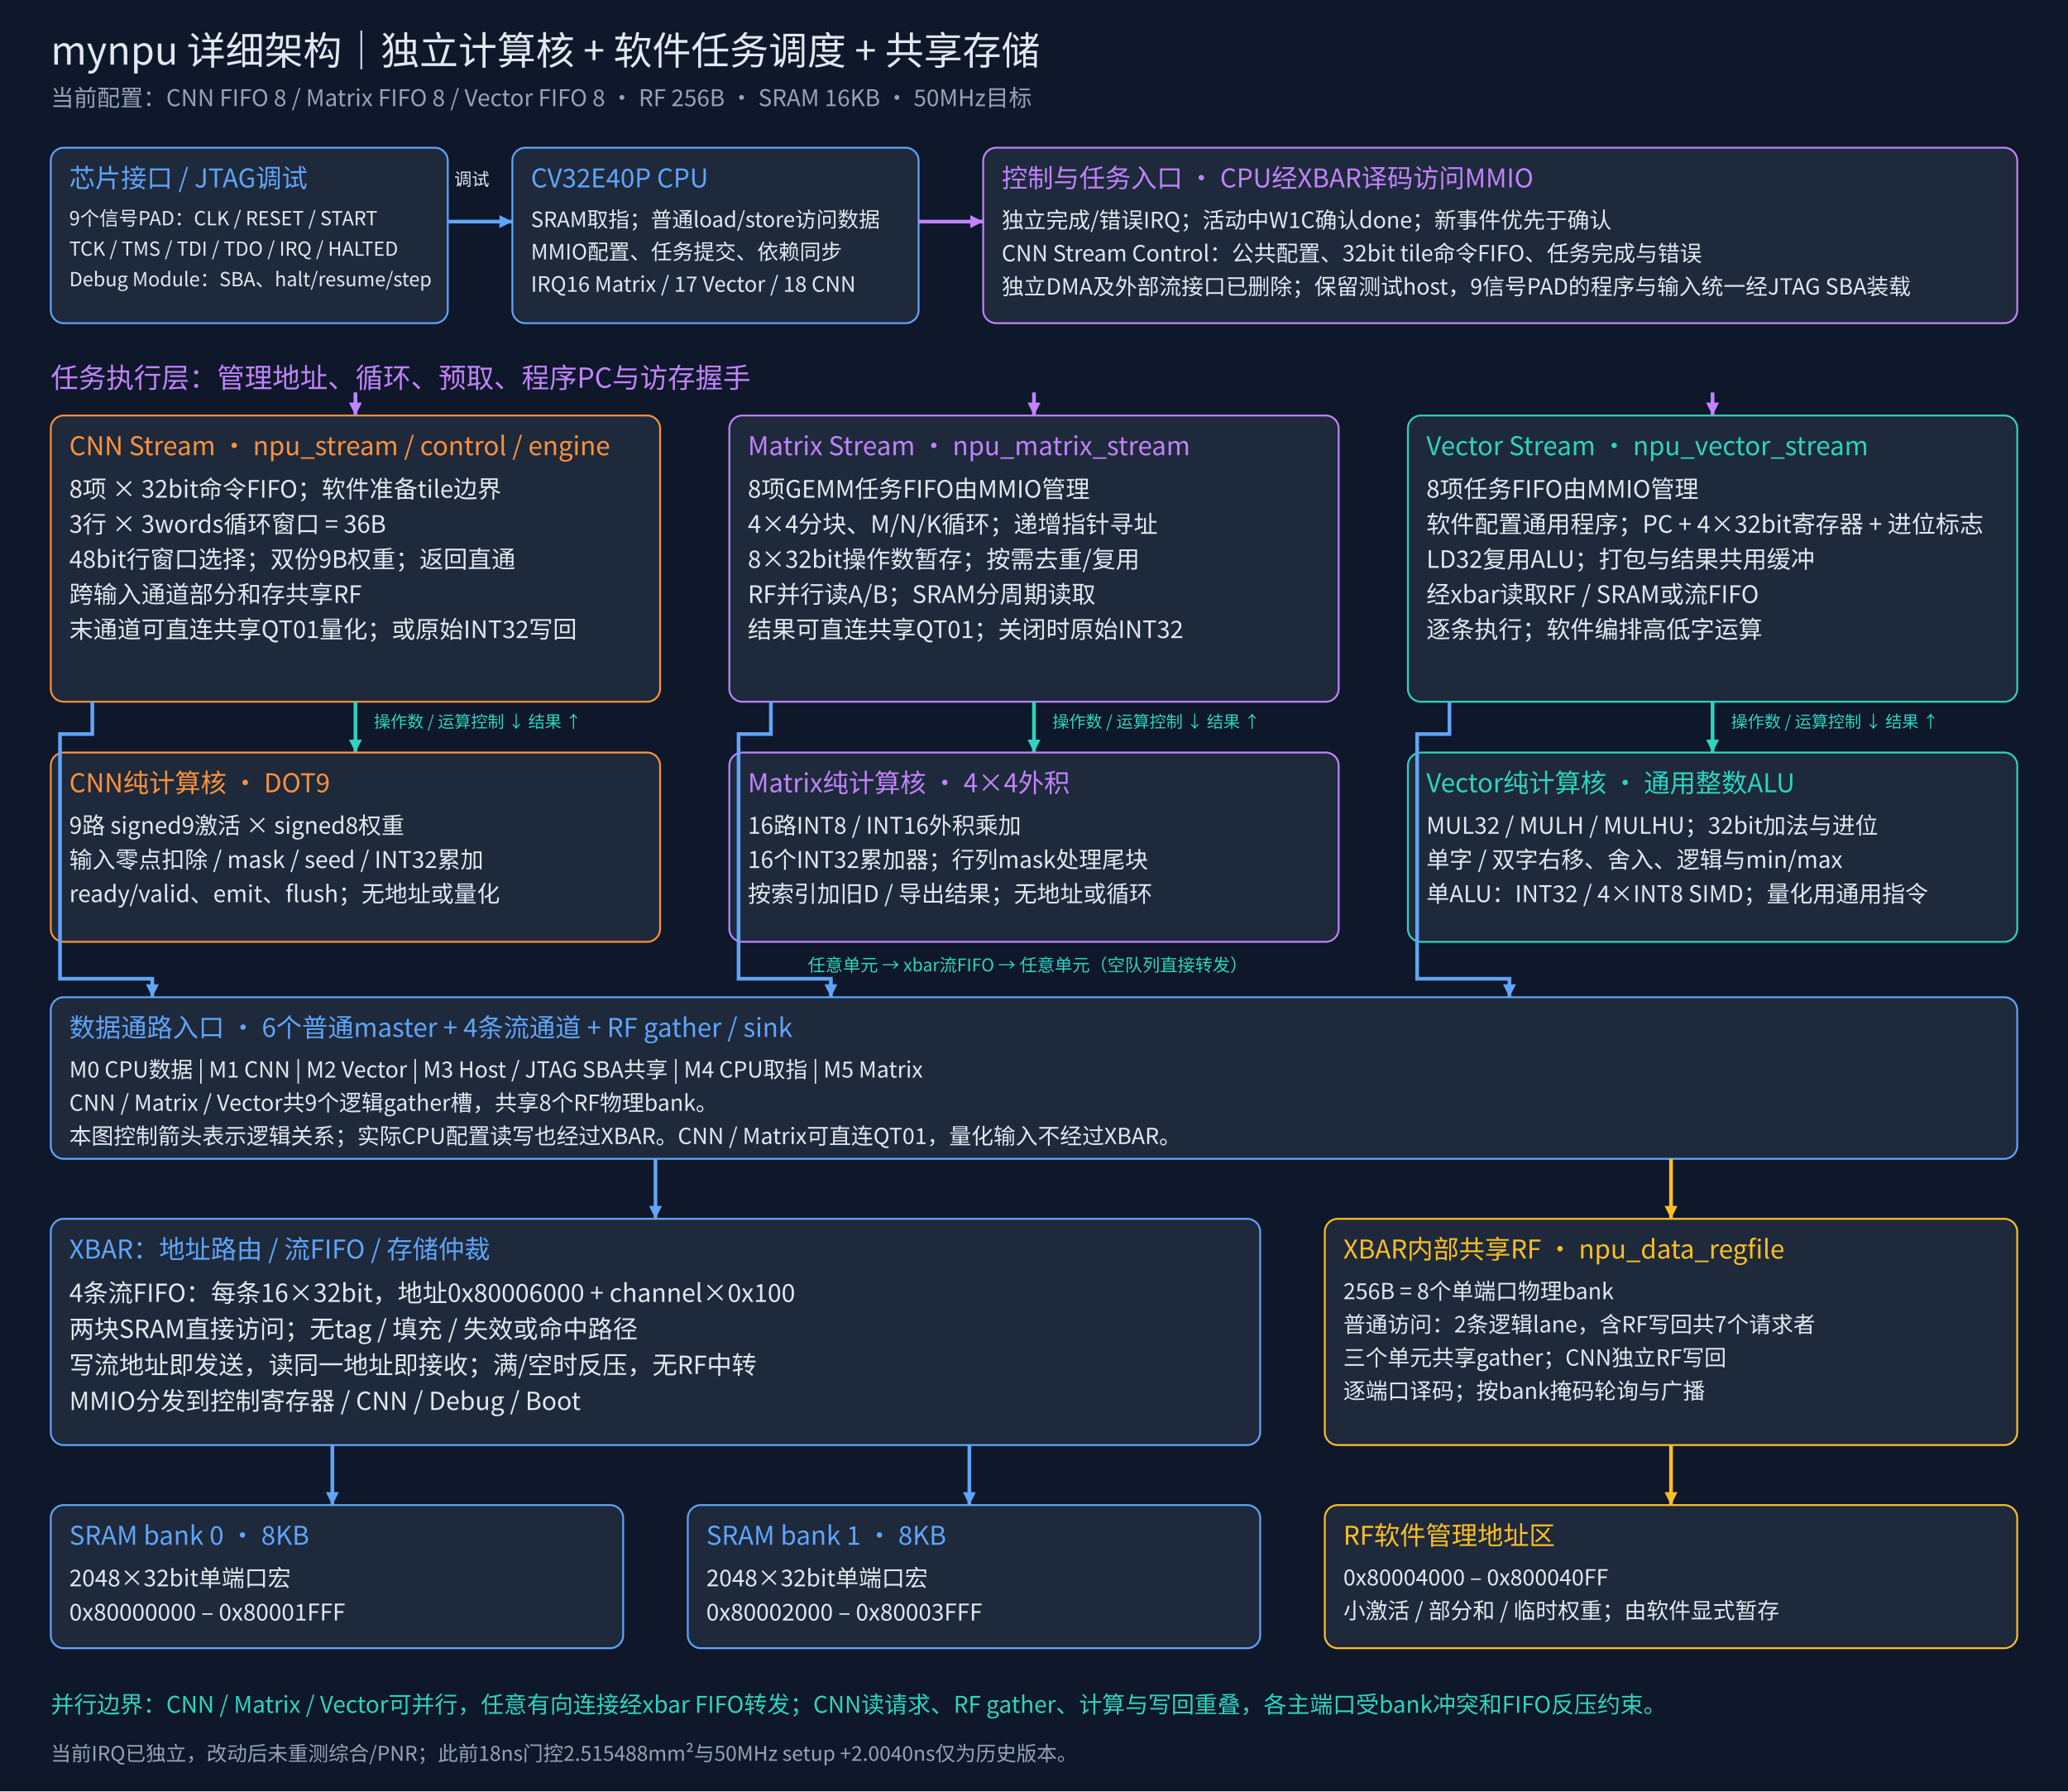
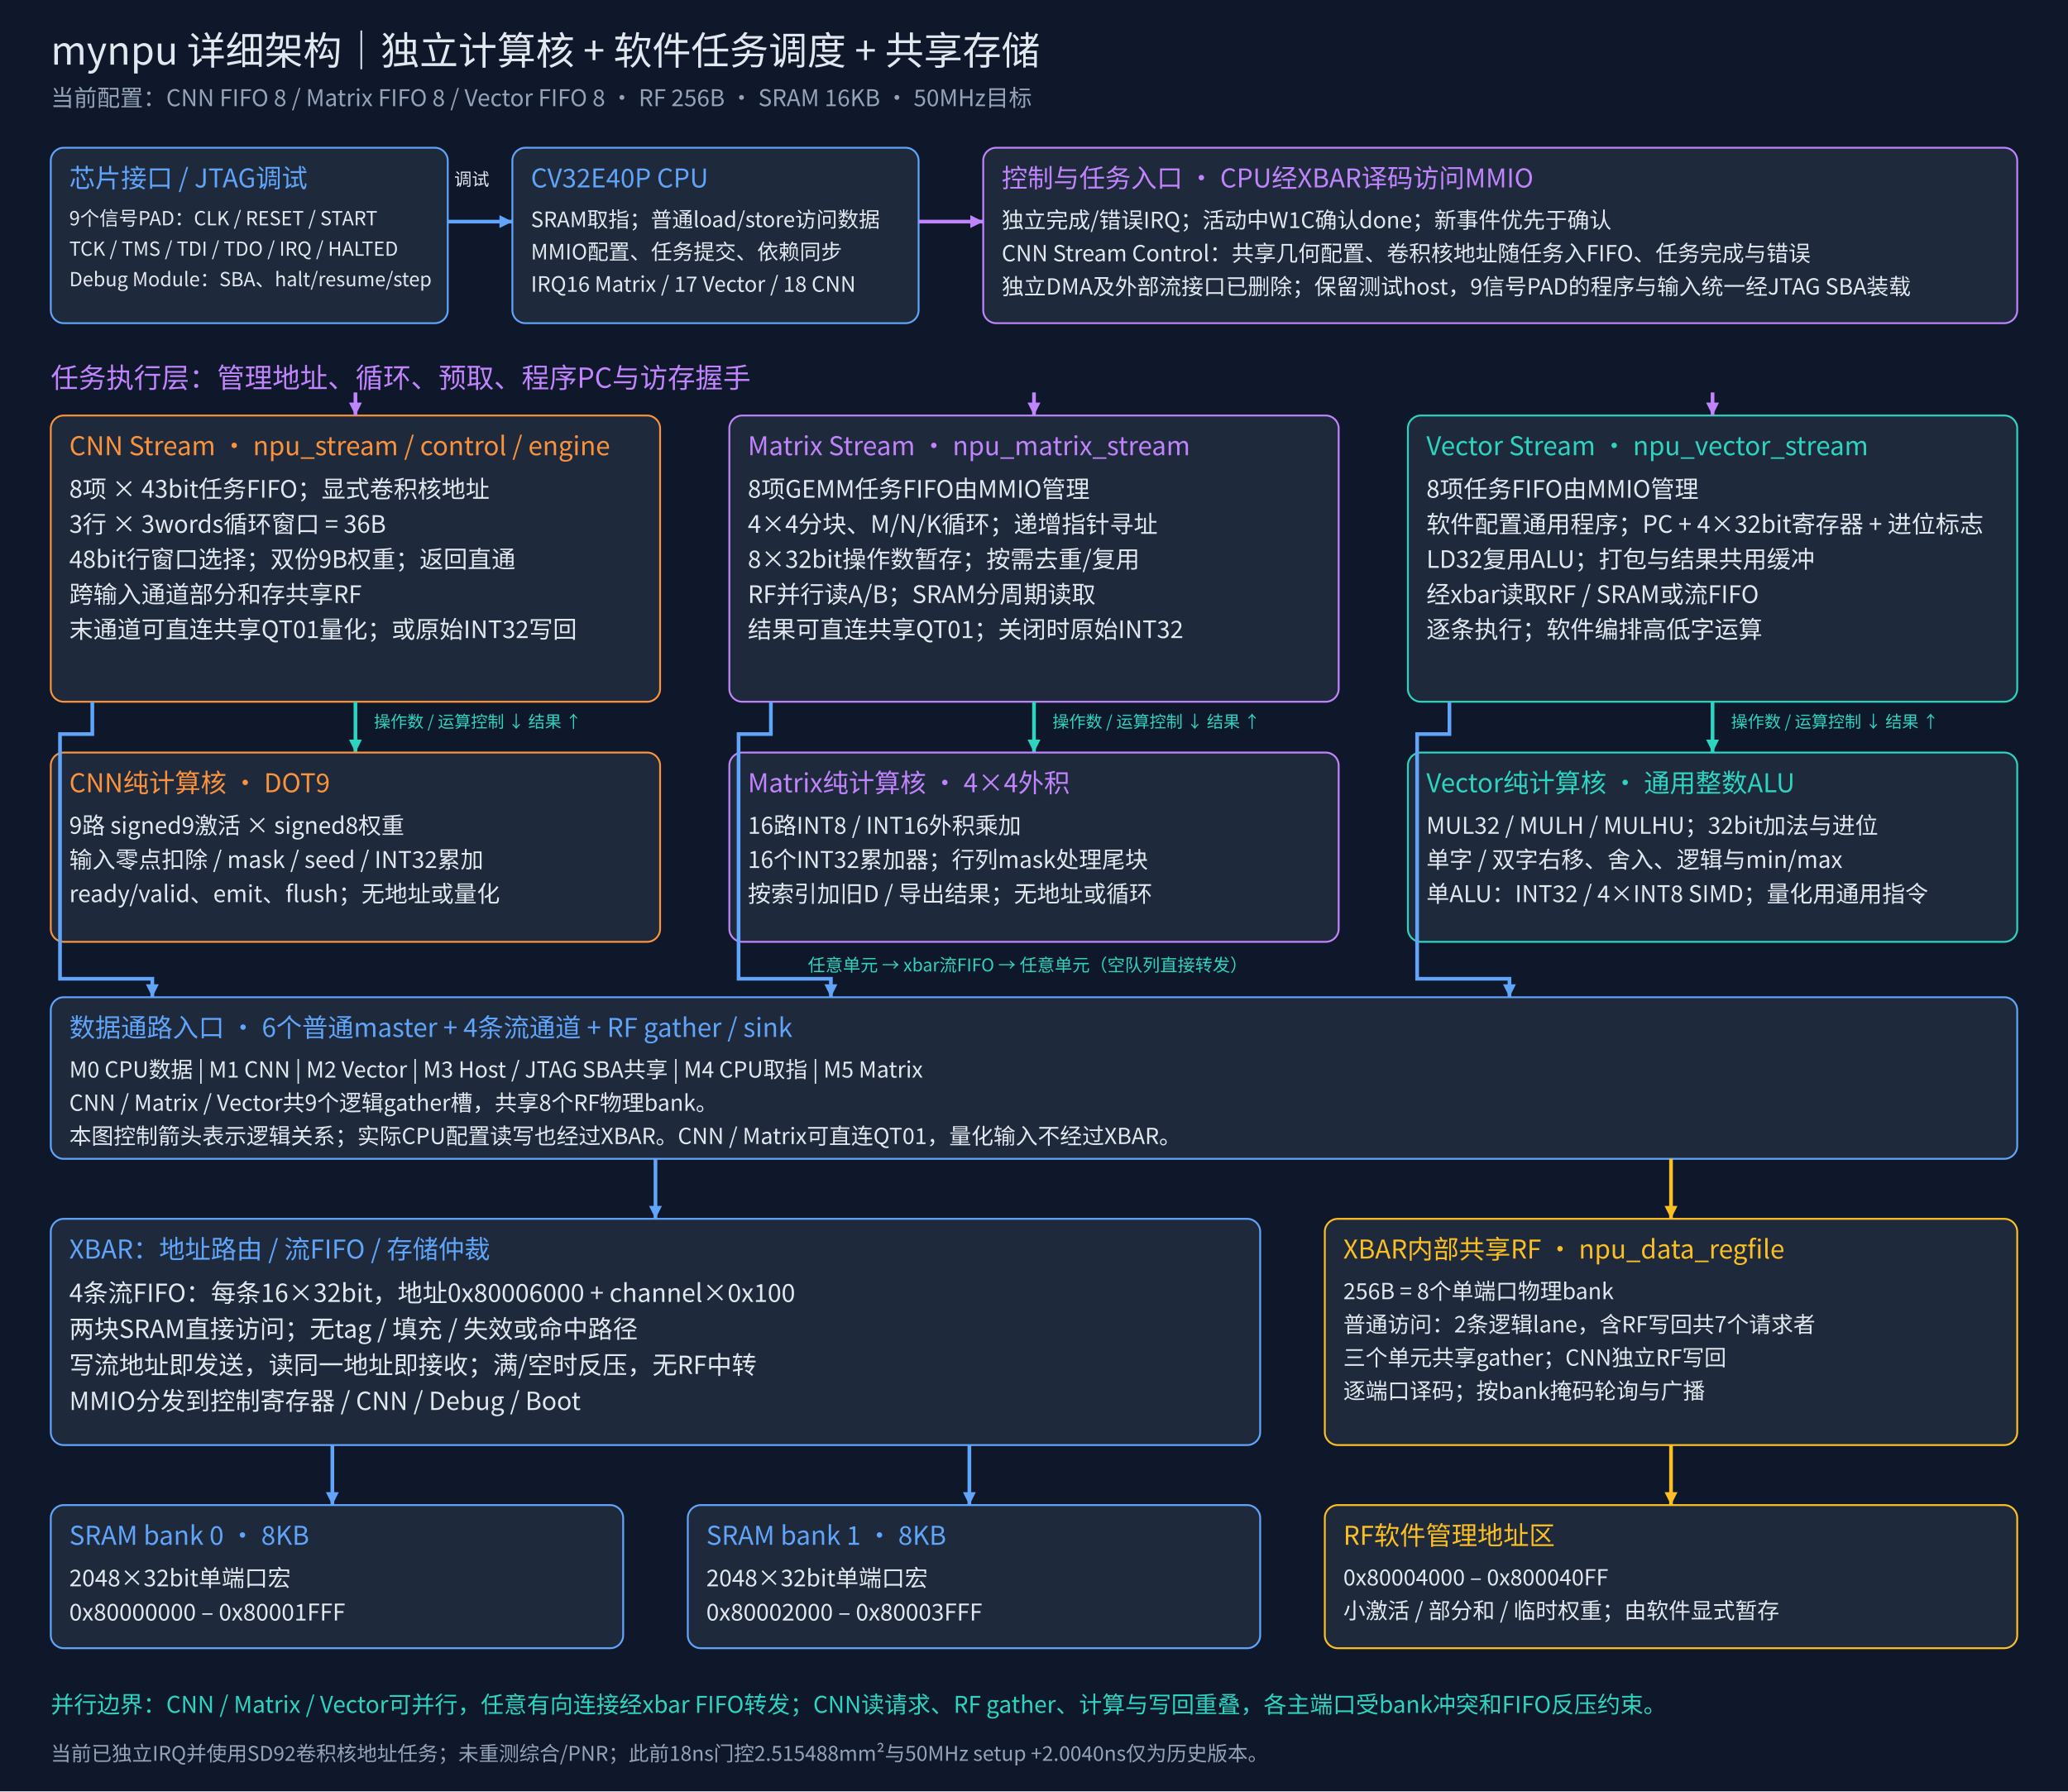
<svg xmlns="http://www.w3.org/2000/svg" width="2240" height="1940" viewBox="0 0 2240 1940">
  <rect width="2240" height="1940" fill="#0f172a" />
  <text x="55" y="70" font-family="Noto Sans CJK SC,sans-serif" font-size="42" fill="#e2e8f0">mynpu 详细架构｜独立计算核 + 软件任务调度 + 共享存储</text>
  <text x="55" y="115" font-family="Noto Sans CJK SC,sans-serif" font-size="25" fill="#94a3b8">当前配置：CNN FIFO 8 / Matrix FIFO 8 / Vector FIFO 8 · RF 256B · SRAM 16KB · 50MHz目标</text>
  <rect x="55" y="160" width="430" height="190" rx="14" fill="#1e293b" stroke="#60a5fa" stroke-width="2" />
  <text x="75" y="203" font-family="Noto Sans CJK SC,sans-serif" font-size="28" fill="#60a5fa">芯片接口 / JTAG调试</text>
  <text x="75" y="244" font-family="Noto Sans CJK SC,sans-serif" font-size="21" fill="#e2e8f0">9个信号PAD：CLK / RESET / START</text>
  <text x="75" y="277" font-family="Noto Sans CJK SC,sans-serif" font-size="21" fill="#e2e8f0">TCK / TMS / TDI / TDO / IRQ / HALTED</text>
  <text x="75" y="310" font-family="Noto Sans CJK SC,sans-serif" font-size="21" fill="#e2e8f0">Debug Module：SBA、halt/resume/step</text>
  <rect x="555" y="160" width="440" height="190" rx="14" fill="#1e293b" stroke="#60a5fa" stroke-width="2" />
  <text x="575" y="203" font-family="Noto Sans CJK SC,sans-serif" font-size="28" fill="#60a5fa">CV32E40P CPU</text>
  <text x="575" y="246" font-family="Noto Sans CJK SC,sans-serif" font-size="23" fill="#e2e8f0">SRAM取指；普通load/store访问数据</text>
  <text x="575" y="281" font-family="Noto Sans CJK SC,sans-serif" font-size="23" fill="#e2e8f0">MMIO配置、任务提交、依赖同步</text>
  <text x="575" y="316" font-family="Noto Sans CJK SC,sans-serif" font-size="23" fill="#e2e8f0">IRQ16 Matrix / 17 Vector / 18 CNN</text>
  <rect x="1065" y="160" width="1120" height="190" rx="14" fill="#1e293b" stroke="#c084fc" stroke-width="2" />
  <text x="1085" y="203" font-family="Noto Sans CJK SC,sans-serif" font-size="28" fill="#c084fc">控制与任务入口  ·  CPU经XBAR译码访问MMIO</text>
  <text x="1085" y="247" font-family="Noto Sans CJK SC,sans-serif" font-size="24" fill="#e2e8f0">独立完成/错误IRQ；活动中W1C确认done；新事件优先于确认</text>
-   <text x="1085" y="283" font-family="Noto Sans CJK SC,sans-serif" font-size="24" fill="#e2e8f0">CNN Stream Control：公共配置、32bit tile命令FIFO、任务完成与错误</text>
+   <text x="1085" y="283" font-family="Noto Sans CJK SC,sans-serif" font-size="24" fill="#e2e8f0">CNN Stream Control：共享几何配置、卷积核地址随任务入FIFO、任务完成与错误</text>
  <text x="1085" y="319" font-family="Noto Sans CJK SC,sans-serif" font-size="24" fill="#e2e8f0">独立DMA及外部流接口已删除；保留测试host，9信号PAD的程序与输入统一经JTAG SBA装载</text>
  <polyline points="485,240 555,240" fill="none" stroke="#60a5fa" stroke-width="4" />
  <polygon points="555,240 541.0,233.0 541.0,247.0" fill="#60a5fa" />
  <polyline points="995,240 1065,240" fill="none" stroke="#c084fc" stroke-width="4" />
  <polygon points="1065,240 1051.0,233.0 1051.0,247.0" fill="#c084fc" />
  <text x="492" y="201" font-family="Noto Sans CJK SC,sans-serif" font-size="19" fill="#e2e8f0">调试</text>
  <text x="55" y="420" font-family="Noto Sans CJK SC,sans-serif" font-size="30" fill="#c084fc">任务执行层：管理地址、循环、预取、程序PC与访存握手</text>
  <rect x="55" y="450" width="660" height="310" rx="14" fill="#1e293b" stroke="#fb923c" stroke-width="2" />
  <text x="75" y="493" font-family="Noto Sans CJK SC,sans-serif" font-size="28" fill="#fb923c">CNN Stream  ·  npu_stream / control / engine</text>
-   <text x="75" y="539" font-family="Noto Sans CJK SC,sans-serif" font-size="26" fill="#e2e8f0">8项 × 32bit命令FIFO；软件准备tile边界</text>
+   <text x="75" y="539" font-family="Noto Sans CJK SC,sans-serif" font-size="26" fill="#e2e8f0">8项 × 43bit任务FIFO；显式卷积核地址</text>
  <text x="75" y="577" font-family="Noto Sans CJK SC,sans-serif" font-size="26" fill="#e2e8f0">3行 × 3words循环窗口 = 36B</text>
  <text x="75" y="615" font-family="Noto Sans CJK SC,sans-serif" font-size="26" fill="#e2e8f0">48bit行窗口选择；双份9B权重；返回直通</text>
  <text x="75" y="653" font-family="Noto Sans CJK SC,sans-serif" font-size="26" fill="#e2e8f0">跨输入通道部分和存共享RF</text>
  <text x="75" y="691" font-family="Noto Sans CJK SC,sans-serif" font-size="26" fill="#e2e8f0">末通道可直连共享QT01量化；或原始INT32写回</text>
  <rect x="790" y="450" width="660" height="310" rx="14" fill="#1e293b" stroke="#c084fc" stroke-width="2" />
  <text x="810" y="493" font-family="Noto Sans CJK SC,sans-serif" font-size="28" fill="#c084fc">Matrix Stream  ·  npu_matrix_stream</text>
  <text x="810" y="539" font-family="Noto Sans CJK SC,sans-serif" font-size="26" fill="#e2e8f0">8项GEMM任务FIFO由MMIO管理</text>
  <text x="810" y="577" font-family="Noto Sans CJK SC,sans-serif" font-size="26" fill="#e2e8f0">4×4分块、M/N/K循环；递增指针寻址</text>
  <text x="810" y="615" font-family="Noto Sans CJK SC,sans-serif" font-size="26" fill="#e2e8f0">8×32bit操作数暂存；按需去重/复用</text>
  <text x="810" y="653" font-family="Noto Sans CJK SC,sans-serif" font-size="26" fill="#e2e8f0">RF并行读A/B；SRAM分周期读取</text>
  <text x="810" y="691" font-family="Noto Sans CJK SC,sans-serif" font-size="26" fill="#e2e8f0">结果可直连共享QT01；关闭时原始INT32</text>
  <rect x="1525" y="450" width="660" height="310" rx="14" fill="#1e293b" stroke="#2dd4bf" stroke-width="2" />
  <text x="1545" y="493" font-family="Noto Sans CJK SC,sans-serif" font-size="28" fill="#2dd4bf">Vector Stream  ·  npu_vector_stream</text>
  <text x="1545" y="539" font-family="Noto Sans CJK SC,sans-serif" font-size="26" fill="#e2e8f0">8项任务FIFO由MMIO管理</text>
  <text x="1545" y="577" font-family="Noto Sans CJK SC,sans-serif" font-size="26" fill="#e2e8f0">软件配置通用程序；PC + 4×32bit寄存器 + 进位标志</text>
  <text x="1545" y="615" font-family="Noto Sans CJK SC,sans-serif" font-size="26" fill="#e2e8f0">LD32复用ALU；打包与结果共用缓冲</text>
  <text x="1545" y="653" font-family="Noto Sans CJK SC,sans-serif" font-size="26" fill="#e2e8f0">经xbar读取RF / SRAM或流FIFO</text>
  <text x="1545" y="691" font-family="Noto Sans CJK SC,sans-serif" font-size="26" fill="#e2e8f0">逐条执行；软件编排高低字运算</text>
  <polyline points="385,425 385,450" fill="none" stroke="#c084fc" stroke-width="4" />
  <polygon points="385,450 392.0,436.0 378.0,436.0" fill="#c084fc" />
  <polyline points="1120,425 1120,450" fill="none" stroke="#c084fc" stroke-width="4" />
  <polygon points="1120,450 1127.0,436.0 1113.0,436.0" fill="#c084fc" />
  <polyline points="1855,425 1855,450" fill="none" stroke="#c084fc" stroke-width="4" />
  <polygon points="1855,450 1862.0,436.0 1848.0,436.0" fill="#c084fc" />
  <polyline points="385,760 385,815" fill="none" stroke="#2dd4bf" stroke-width="4" />
  <polygon points="385,815 392.0,801.0 378.0,801.0" fill="#2dd4bf" />
  <text x="405" y="788" font-family="Noto Sans CJK SC,sans-serif" font-size="18" fill="#2dd4bf">操作数 / 运算控制 ↓  结果 ↑</text>
  <polyline points="1120,760 1120,815" fill="none" stroke="#2dd4bf" stroke-width="4" />
  <polygon points="1120,815 1127.0,801.0 1113.0,801.0" fill="#2dd4bf" />
  <text x="1140" y="788" font-family="Noto Sans CJK SC,sans-serif" font-size="18" fill="#2dd4bf">操作数 / 运算控制 ↓  结果 ↑</text>
  <polyline points="1855,760 1855,815" fill="none" stroke="#2dd4bf" stroke-width="4" />
  <polygon points="1855,815 1862.0,801.0 1848.0,801.0" fill="#2dd4bf" />
  <text x="1875" y="788" font-family="Noto Sans CJK SC,sans-serif" font-size="18" fill="#2dd4bf">操作数 / 运算控制 ↓  结果 ↑</text>
  <rect x="55" y="815" width="660" height="205" rx="14" fill="#1e293b" stroke="#fb923c" stroke-width="2" />
  <text x="75" y="858" font-family="Noto Sans CJK SC,sans-serif" font-size="28" fill="#fb923c">CNN纯计算核  ·  DOT9</text>
  <text x="75" y="903" font-family="Noto Sans CJK SC,sans-serif" font-size="25" fill="#e2e8f0">9路 signed9激活 × signed8权重</text>
  <text x="75" y="940" font-family="Noto Sans CJK SC,sans-serif" font-size="25" fill="#e2e8f0">输入零点扣除 / mask / seed / INT32累加</text>
  <text x="75" y="977" font-family="Noto Sans CJK SC,sans-serif" font-size="25" fill="#e2e8f0">ready/valid、emit、flush；无地址或量化</text>
  <rect x="790" y="815" width="660" height="205" rx="14" fill="#1e293b" stroke="#c084fc" stroke-width="2" />
  <text x="810" y="858" font-family="Noto Sans CJK SC,sans-serif" font-size="28" fill="#c084fc">Matrix纯计算核  ·  4×4外积</text>
  <text x="810" y="903" font-family="Noto Sans CJK SC,sans-serif" font-size="25" fill="#e2e8f0">16路INT8 / INT16外积乘加</text>
  <text x="810" y="940" font-family="Noto Sans CJK SC,sans-serif" font-size="25" fill="#e2e8f0">16个INT32累加器；行列mask处理尾块</text>
  <text x="810" y="977" font-family="Noto Sans CJK SC,sans-serif" font-size="25" fill="#e2e8f0">按索引加旧D / 导出结果；无地址或循环</text>
  <rect x="1525" y="815" width="660" height="205" rx="14" fill="#1e293b" stroke="#2dd4bf" stroke-width="2" />
  <text x="1545" y="858" font-family="Noto Sans CJK SC,sans-serif" font-size="28" fill="#2dd4bf">Vector纯计算核  ·  通用整数ALU</text>
  <text x="1545" y="903" font-family="Noto Sans CJK SC,sans-serif" font-size="25" fill="#e2e8f0">MUL32 / MULH / MULHU；32bit加法与进位</text>
  <text x="1545" y="940" font-family="Noto Sans CJK SC,sans-serif" font-size="25" fill="#e2e8f0">单字 / 双字右移、舍入、逻辑与min/max</text>
  <text x="1545" y="977" font-family="Noto Sans CJK SC,sans-serif" font-size="25" fill="#e2e8f0">单ALU：INT32 / 4×INT8 SIMD；量化用通用指令</text>
  <text x="875" y="1052" font-family="Noto Sans CJK SC,sans-serif" font-size="19" fill="#2dd4bf">任意单元 → xbar流FIFO → 任意单元（空队列直接转发）</text>
  <rect x="55" y="1080" width="2130" height="175" rx="14" fill="#1e293b" stroke="#60a5fa" stroke-width="2" />
  <text x="75" y="1123" font-family="Noto Sans CJK SC,sans-serif" font-size="28" fill="#60a5fa">数据通路入口  ·  6个普通master + 4条流通道 + RF gather / sink</text>
  <text x="75" y="1167" font-family="Noto Sans CJK SC,sans-serif" font-size="24" fill="#e2e8f0">M0 CPU数据  |  M1 CNN  |  M2 Vector  |  M3 Host / JTAG SBA共享  |  M4 CPU取指  |  M5 Matrix</text>
  <text x="75" y="1203" font-family="Noto Sans CJK SC,sans-serif" font-size="24" fill="#e2e8f0">CNN / Matrix / Vector共9个逻辑gather槽，共享8个RF物理bank。</text>
  <text x="75" y="1239" font-family="Noto Sans CJK SC,sans-serif" font-size="24" fill="#e2e8f0">本图控制箭头表示逻辑关系；实际CPU配置读写也经过XBAR。CNN / Matrix可直连QT01，量化输入不经过XBAR。</text>
  <polyline points="100,760 100,795 65,795 65,1060 165,1060 165,1080" fill="none" stroke="#60a5fa" stroke-width="4" />
  <polygon points="165,1080 172.0,1066.0 158.0,1066.0" fill="#60a5fa" />
  <polyline points="835,760 835,795 800,795 800,1060 900,1060 900,1080" fill="none" stroke="#60a5fa" stroke-width="4" />
  <polygon points="900,1080 907.0,1066.0 893.0,1066.0" fill="#60a5fa" />
  <polyline points="1570,760 1570,795 1535,795 1535,1060 1635,1060 1635,1080" fill="none" stroke="#60a5fa" stroke-width="4" />
  <polygon points="1635,1080 1642.0,1066.0 1628.0,1066.0" fill="#60a5fa" />
  <rect x="55" y="1320" width="1310" height="245" rx="14" fill="#1e293b" stroke="#60a5fa" stroke-width="2" />
  <text x="75" y="1363" font-family="Noto Sans CJK SC,sans-serif" font-size="28" fill="#60a5fa">XBAR：地址路由 / 流FIFO / 存储仲裁</text>
  <text x="75" y="1410" font-family="Noto Sans CJK SC,sans-serif" font-size="27" fill="#e2e8f0">4条流FIFO：每条16×32bit，地址0x80006000 + channel×0x100</text>
  <text x="75" y="1449" font-family="Noto Sans CJK SC,sans-serif" font-size="27" fill="#e2e8f0">两块SRAM直接访问；无tag / 填充 / 失效或命中路径</text>
  <text x="75" y="1488" font-family="Noto Sans CJK SC,sans-serif" font-size="27" fill="#e2e8f0">写流地址即发送，读同一地址即接收；满/空时反压，无RF中转</text>
  <text x="75" y="1527" font-family="Noto Sans CJK SC,sans-serif" font-size="27" fill="#e2e8f0">MMIO分发到控制寄存器 / CNN / Debug / Boot</text>
  <rect x="1435" y="1320" width="750" height="245" rx="14" fill="#1e293b" stroke="#fbbf24" stroke-width="2" />
  <text x="1455" y="1363" font-family="Noto Sans CJK SC,sans-serif" font-size="28" fill="#fbbf24">XBAR内部共享RF  ·  npu_data_regfile</text>
  <text x="1455" y="1407" font-family="Noto Sans CJK SC,sans-serif" font-size="24" fill="#e2e8f0">256B = 8个单端口物理bank</text>
  <text x="1455" y="1443" font-family="Noto Sans CJK SC,sans-serif" font-size="24" fill="#e2e8f0">普通访问：2条逻辑lane，含RF写回共7个请求者</text>
  <text x="1455" y="1479" font-family="Noto Sans CJK SC,sans-serif" font-size="24" fill="#e2e8f0">三个单元共享gather；CNN独立RF写回</text>
  <text x="1455" y="1515" font-family="Noto Sans CJK SC,sans-serif" font-size="24" fill="#e2e8f0">逐端口译码；按bank掩码轮询与广播</text>
  <polyline points="710,1255 710,1320" fill="none" stroke="#60a5fa" stroke-width="4" />
  <polygon points="710,1320 717.0,1306.0 703.0,1306.0" fill="#60a5fa" />
  <polyline points="1810,1255 1810,1320" fill="none" stroke="#fbbf24" stroke-width="4" />
  <polygon points="1810,1320 1817.0,1306.0 1803.0,1306.0" fill="#fbbf24" />
  <rect x="55" y="1630" width="620" height="155" rx="14" fill="#1e293b" stroke="#60a5fa" stroke-width="2" />
  <text x="75" y="1673" font-family="Noto Sans CJK SC,sans-serif" font-size="28" fill="#60a5fa">SRAM bank 0  ·  8KB</text>
  <text x="75" y="1718" font-family="Noto Sans CJK SC,sans-serif" font-size="25" fill="#e2e8f0">2048×32bit单端口宏</text>
  <text x="75" y="1755" font-family="Noto Sans CJK SC,sans-serif" font-size="25" fill="#e2e8f0">0x80000000 – 0x80001FFF</text>
  <rect x="745" y="1630" width="620" height="155" rx="14" fill="#1e293b" stroke="#60a5fa" stroke-width="2" />
  <text x="765" y="1673" font-family="Noto Sans CJK SC,sans-serif" font-size="28" fill="#60a5fa">SRAM bank 1  ·  8KB</text>
  <text x="765" y="1718" font-family="Noto Sans CJK SC,sans-serif" font-size="25" fill="#e2e8f0">2048×32bit单端口宏</text>
  <text x="765" y="1755" font-family="Noto Sans CJK SC,sans-serif" font-size="25" fill="#e2e8f0">0x80002000 – 0x80003FFF</text>
  <polyline points="360,1565 360,1630" fill="none" stroke="#60a5fa" stroke-width="4" />
  <polygon points="360,1630 367.0,1616.0 353.0,1616.0" fill="#60a5fa" />
  <polyline points="1050,1565 1050,1630" fill="none" stroke="#60a5fa" stroke-width="4" />
  <polygon points="1050,1630 1057.0,1616.0 1043.0,1616.0" fill="#60a5fa" />
  <rect x="1435" y="1630" width="750" height="155" rx="14" fill="#1e293b" stroke="#fbbf24" stroke-width="2" />
  <text x="1455" y="1673" font-family="Noto Sans CJK SC,sans-serif" font-size="28" fill="#fbbf24">RF软件管理地址区</text>
  <text x="1455" y="1717" font-family="Noto Sans CJK SC,sans-serif" font-size="24" fill="#e2e8f0">0x80004000 – 0x800040FF</text>
  <text x="1455" y="1753" font-family="Noto Sans CJK SC,sans-serif" font-size="24" fill="#e2e8f0">小激活 / 部分和 / 临时权重；由软件显式暂存</text>
  <polyline points="1810,1565 1810,1630" fill="none" stroke="#fbbf24" stroke-width="4" />
  <polygon points="1810,1630 1817.0,1616.0 1803.0,1616.0" fill="#fbbf24" />
  <text x="55" y="1855" font-family="Noto Sans CJK SC,sans-serif" font-size="25" fill="#2dd4bf">并行边界：CNN / Matrix / Vector可并行，任意有向连接经xbar FIFO转发；CNN读请求、RF gather、计算与写回重叠，各主端口受bank冲突和FIFO反压约束。</text>
-   <text x="55" y="1907" font-family="Noto Sans CJK SC,sans-serif" font-size="22" fill="#94a3b8">当前IRQ已独立，改动后未重测综合/PNR；此前18ns门控2.515488mm²与50MHz setup +2.0040ns仅为历史版本。</text>
+   <text x="55" y="1907" font-family="Noto Sans CJK SC,sans-serif" font-size="22" fill="#94a3b8">当前已独立IRQ并使用SD92卷积核地址任务；未重测综合/PNR；此前18ns门控2.515488mm²与50MHz setup +2.0040ns仅为历史版本。</text>
</svg>
